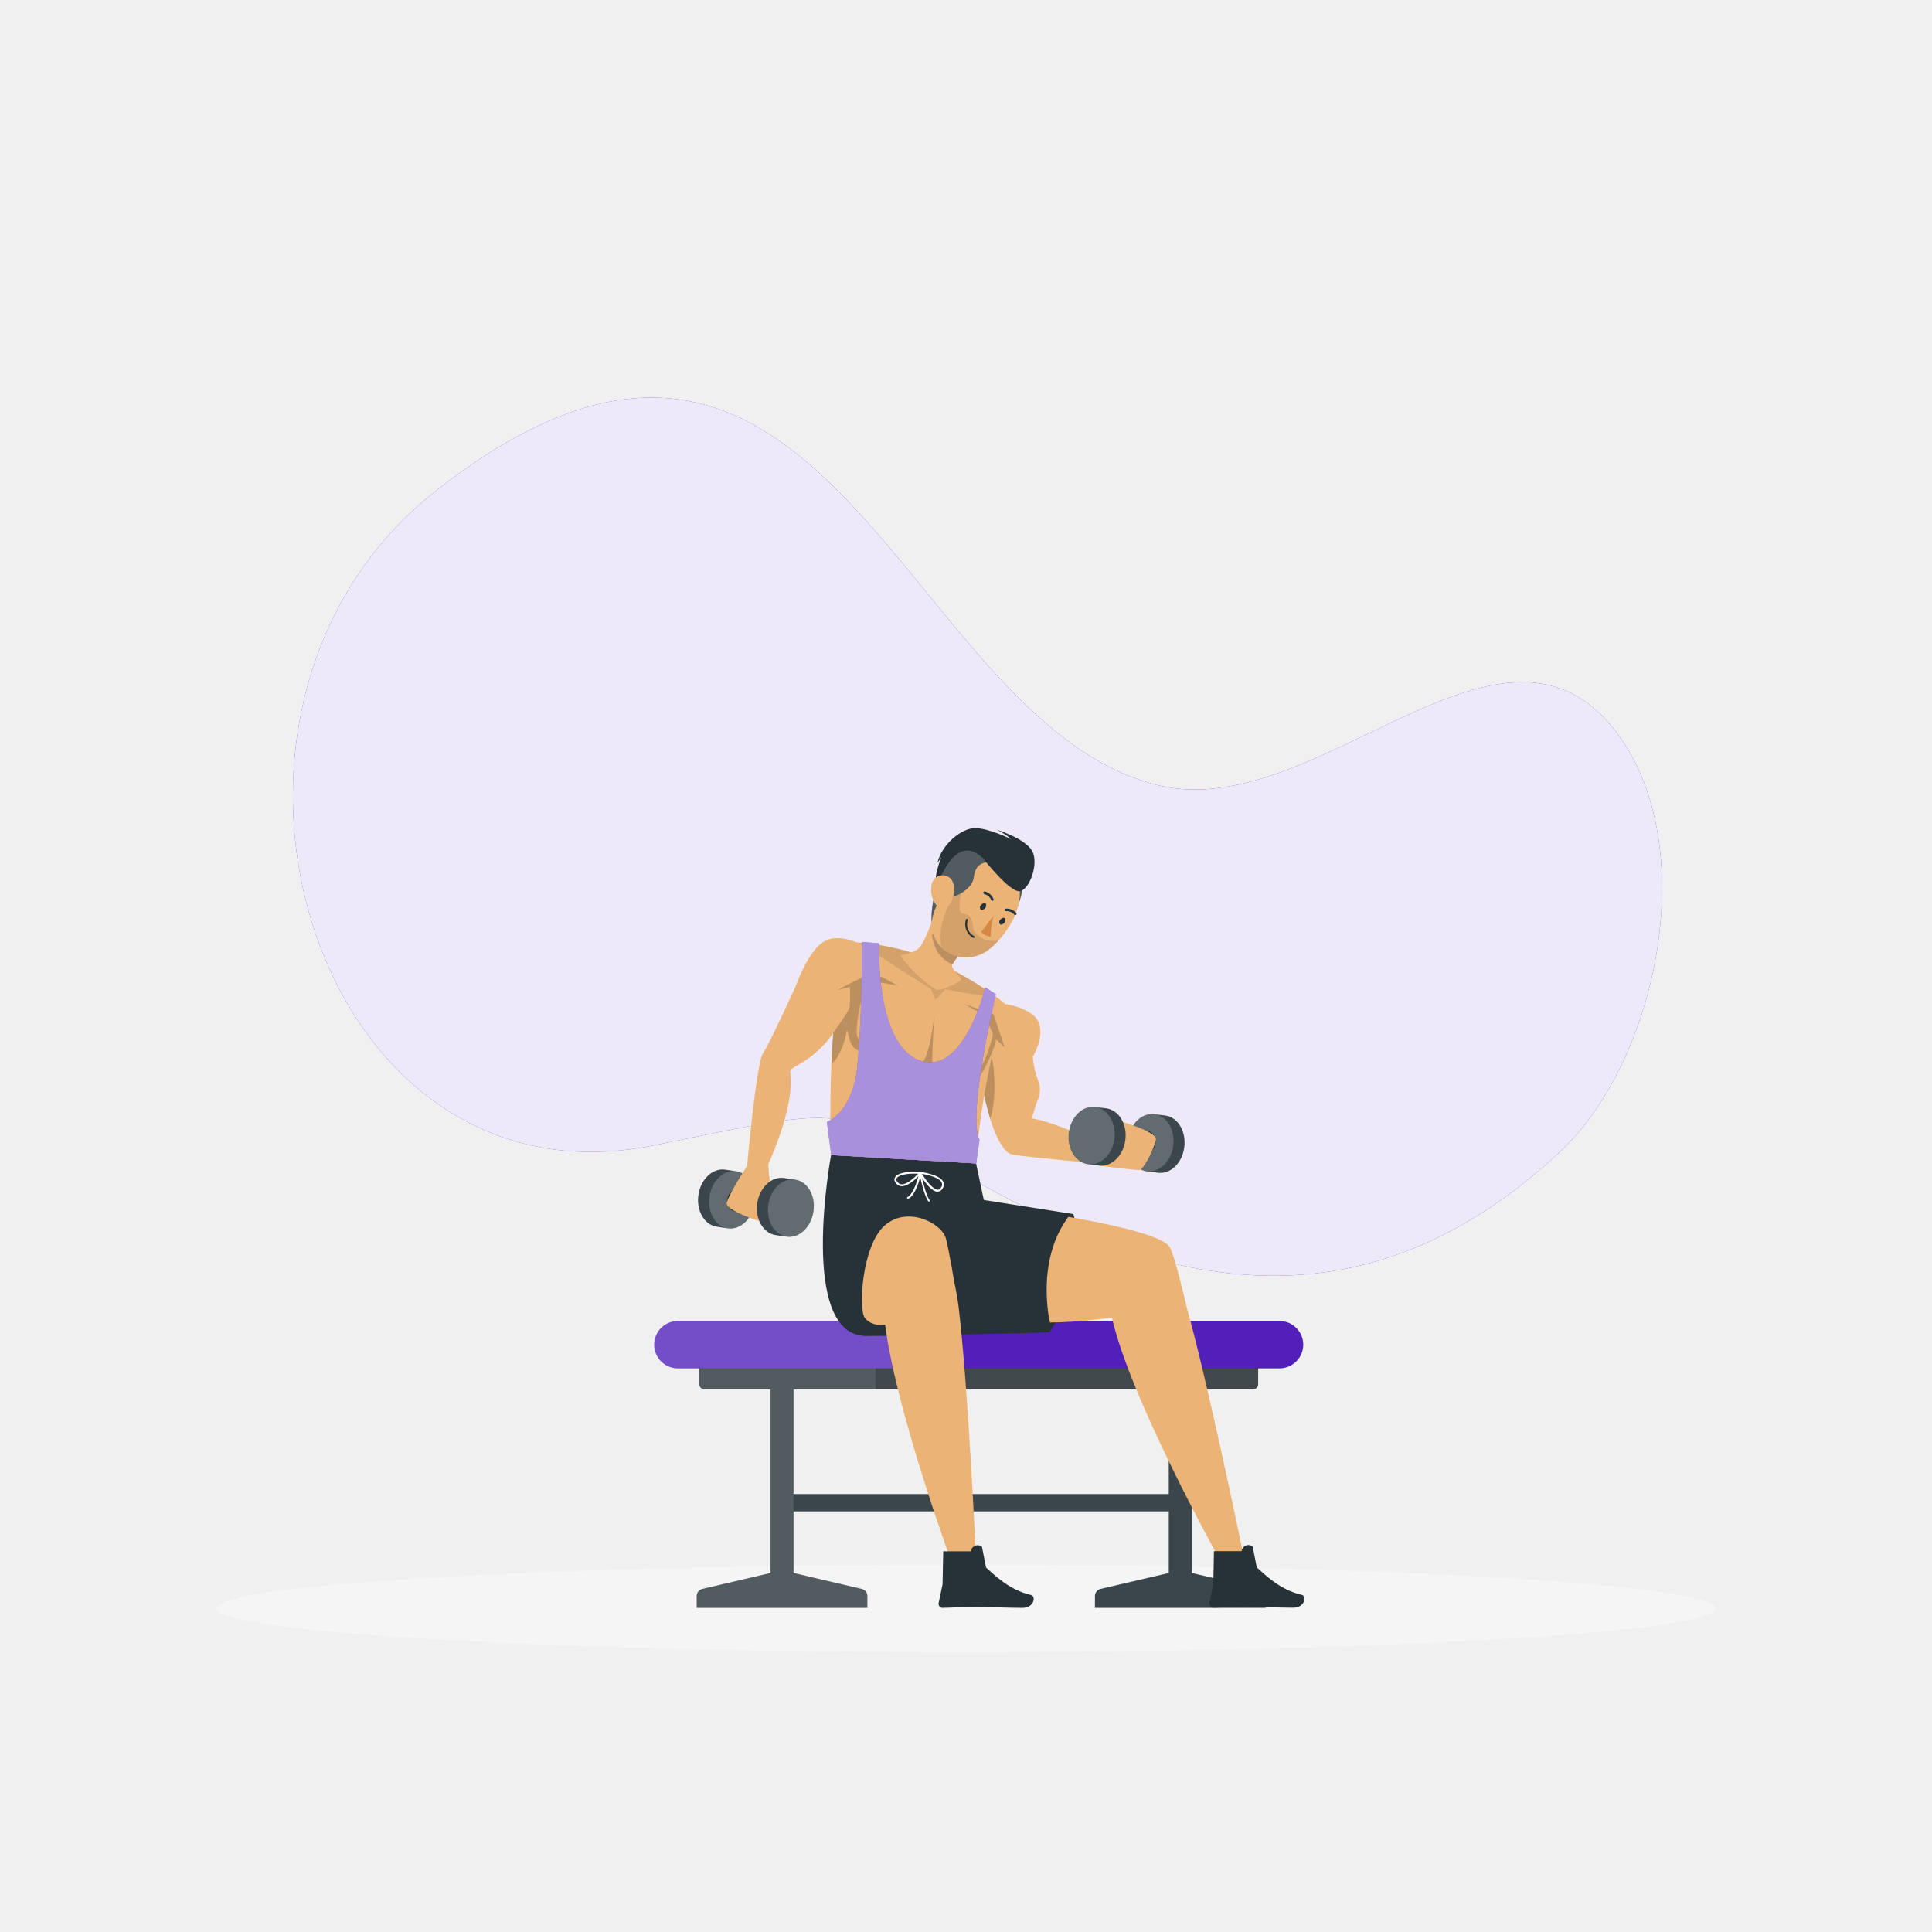
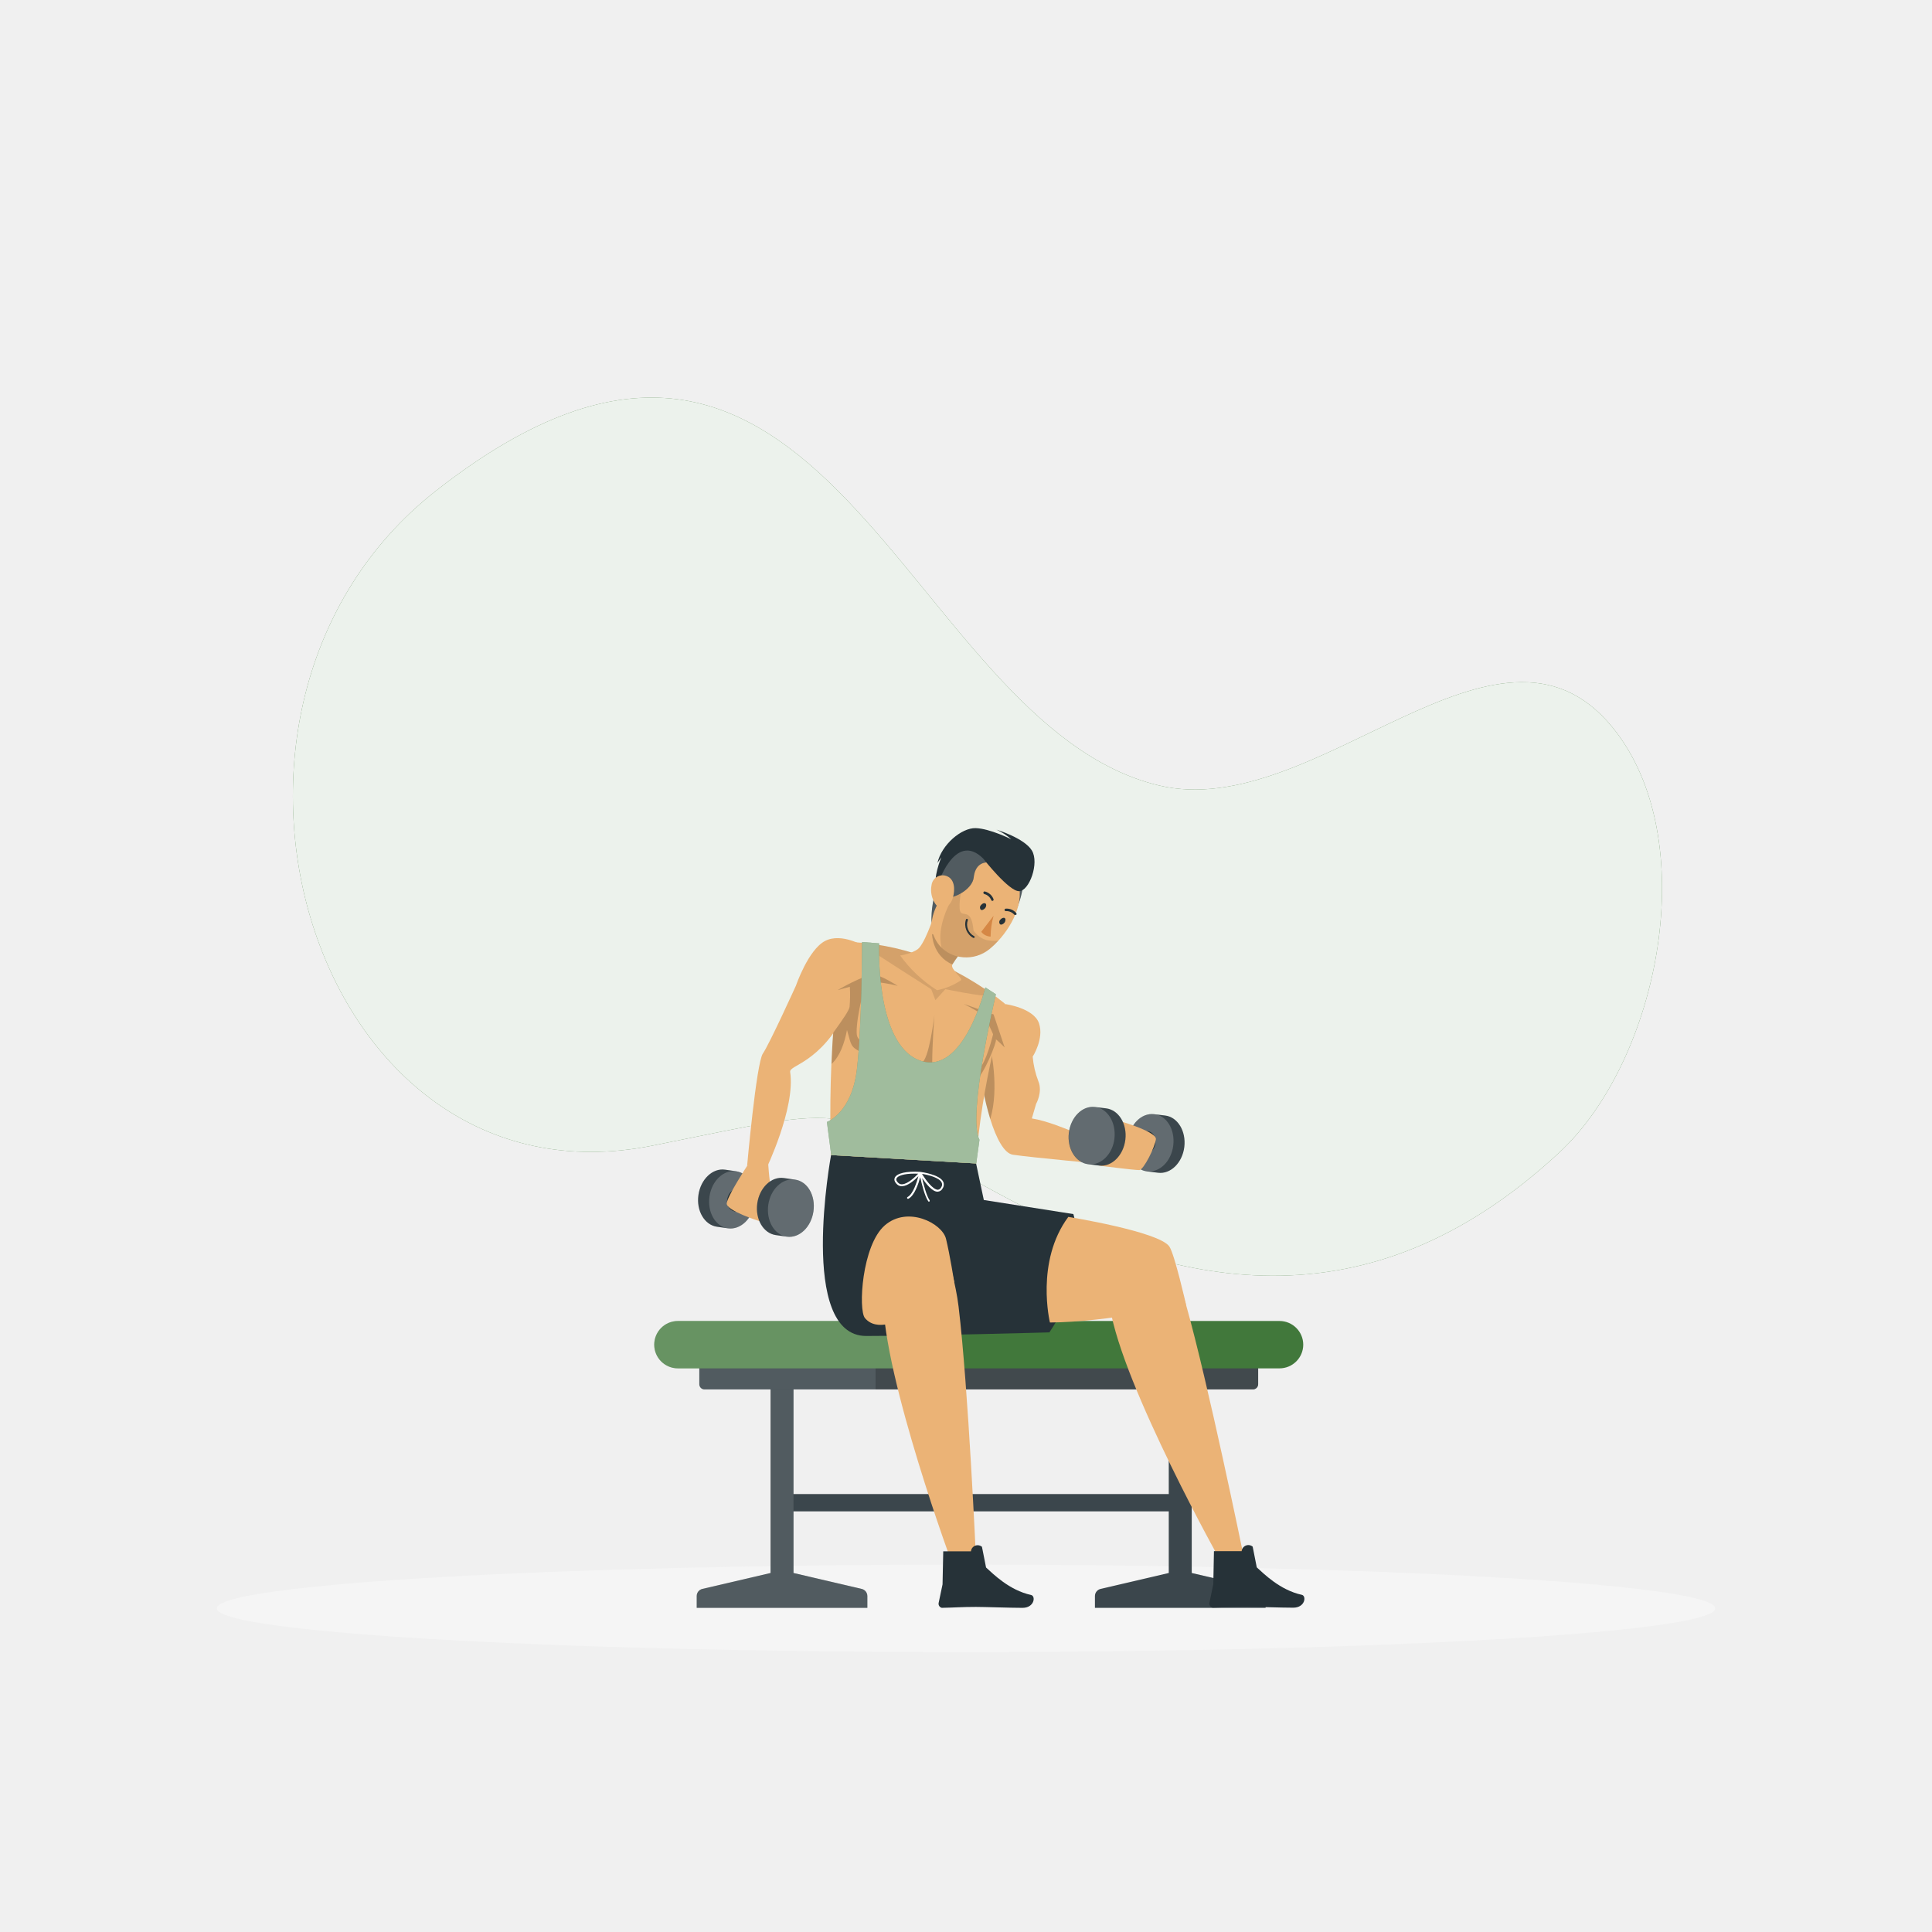
<svg xmlns="http://www.w3.org/2000/svg" viewBox="0 0 500 500">
  <g id="freepik--background-simple--inject-39">
-     <path d="M299.91,203.27C233.53,187.37,213.67,47.93,112.85,127,41.32,183.09,80.6,314.22,168.91,296.48,222.37,285.74,214.18,285,258.57,309c45,24.28,94.93,35.74,145-10.75,25.89-24.06,37.35-81.33,13.61-110.18C387.47,152,340.47,213,299.91,203.27Z" style="fill:#5120BA" />
+     <path d="M299.91,203.27C233.53,187.37,213.67,47.93,112.85,127,41.32,183.09,80.6,314.22,168.91,296.48,222.37,285.74,214.18,285,258.57,309c45,24.28,94.93,35.74,145-10.75,25.89-24.06,37.35-81.33,13.61-110.18C387.47,152,340.47,213,299.91,203.27Z" style="fill:#41783B" />
    <path d="M299.91,203.27C233.53,187.37,213.67,47.93,112.85,127,41.32,183.09,80.6,314.22,168.91,296.48,222.37,285.74,214.18,285,258.57,309c45,24.28,94.93,35.74,145-10.75,25.89-24.06,37.35-81.33,13.61-110.18C387.47,152,340.47,213,299.91,203.27Z" style="fill:#fff;opacity:0.9" />
  </g>
  <g id="freepik--Shadow--inject-39">
    <ellipse id="freepik--path--inject-39" cx="250" cy="416.24" rx="193.89" ry="11.32" style="fill:#f5f5f5" />
  </g>
  <g id="freepik--Character--inject-39">
    <path d="M326.07,411.21l-17.65-4.12V357.24h-5.94v29.43H201v4.47H302.48v15.95l-17.64,4.12a1.9,1.9,0,0,0-1.47,1.85v3.05h44.16v-3.05A1.89,1.89,0,0,0,326.07,411.21Z" style="fill:#263238" />
    <path d="M326.07,411.21l-17.65-4.12V357.24h-5.94v29.43H201v4.47H302.48v15.95l-17.64,4.12a1.9,1.9,0,0,0-1.47,1.85v3.05h44.16v-3.05A1.89,1.89,0,0,0,326.07,411.21Z" style="fill:#fff;opacity:0.1;isolation:isolate" />
    <path d="M205.36,407.09V357.24h-5.94v49.85l-17.65,4.12a1.89,1.89,0,0,0-1.46,1.85v3.05h44.16v-3.05a1.9,1.9,0,0,0-1.47-1.85Z" style="fill:#263238" />
    <path d="M205.36,407.09V357.24h-5.94v49.85l-17.65,4.12a1.89,1.89,0,0,0-1.46,1.85v3.05h44.16v-3.05a1.9,1.9,0,0,0-1.47-1.85Z" style="fill:#fff;opacity:0.2;isolation:isolate" />
    <path d="M181,351.16H325.61a0,0,0,0,1,0,0v7.07a1.35,1.35,0,0,1-1.35,1.35H182.33a1.35,1.35,0,0,1-1.35-1.35v-7.07A0,0,0,0,1,181,351.16Z" style="fill:#263238" />
    <path d="M325.61,351.16v7.06a1.35,1.35,0,0,1-1.35,1.35H182.33a1.35,1.35,0,0,1-1.35-1.35v-7.06Z" style="fill:#fff;opacity:0.2;isolation:isolate" />
    <path d="M325.61,351.16v7.06a1.35,1.35,0,0,1-1.35,1.35H226.6v-8.41Z" style="opacity:0.2;isolation:isolate" />
-     <path d="M337.28,348a6.15,6.15,0,0,1-6.13,6.13H175.44a6.13,6.13,0,0,1,0-12.26H331.15A6.15,6.15,0,0,1,337.28,348Z" style="fill:#5120BA" />
+     <path d="M337.28,348a6.15,6.15,0,0,1-6.13,6.13H175.44a6.13,6.13,0,0,1,0-12.26H331.15A6.15,6.15,0,0,1,337.28,348Z" style="fill:#41783B" />
    <path d="M237.22,348a6.15,6.15,0,0,1-6.14,6.13H175.44a6.13,6.13,0,0,1,0-12.26h55.64A6.15,6.15,0,0,1,237.22,348Z" style="fill:#fff;opacity:0.2;isolation:isolate" />
    <g id="freepik--group--inject-39">
      <path d="M286.94,297.34l-.58,4s-19.54-1.79-24.23-2.5c-2.25-.34-4.29-4.21-5.85-9.22a76.79,76.79,0,0,1-3-15.77c-.05-.5-.08-1-.11-1.46l-2.17-1,9.15-11.54s7.41,1,8.75,5-1.64,8.61-1.64,8.61a23,23,0,0,0,1.45,6.32c1.19,2.83-.57,5.91-.57,5.91l-1.1,3.76C274.63,290.67,286.94,297.34,286.94,297.34Z" style="fill:#ebb376" />
      <path d="M296.88,303.16l2.86.35c3.24.39,6.27-2.6,6.76-6.69s-1.72-7.73-4.95-8.12l-2.86-.35c-3.24-.4-6.27,2.6-6.77,6.69S293.64,302.76,296.88,303.16Z" style="fill:#263238" />
      <path d="M296.88,303.16l2.86.35c3.24.39,6.27-2.6,6.76-6.69s-1.72-7.73-4.95-8.12l-2.86-.35c-3.24-.4-6.27,2.6-6.77,6.69S293.64,302.76,296.88,303.16Z" style="fill:#fff;opacity:0.1;isolation:isolate" />
      <path d="M291.92,295c.5-4.09,3.53-7.09,6.77-6.69s5.45,4,4.95,8.12-3.52,7.08-6.76,6.69S291.43,299.13,291.92,295Z" style="fill:#fff;opacity:0.2;isolation:isolate" />
      <path d="M285.73,297.2l10.66,1.3c1.25.16,2.43-1,2.63-2.6s-.67-3-1.93-3.15l-10.65-1.3a2.65,2.65,0,0,0-2.63,2.6C283.62,295.64,284.48,297.05,285.73,297.2Z" style="fill:#263238" />
      <path d="M294.84,302.82c1.12,0,4.15-6.12,4.31-8s-8.55-4.44-8.55-4.44l-6.12,11.29S293.45,302.82,294.84,302.82Z" style="fill:#ebb376" />
      <path d="M281.61,301.3l2.87.35c3.23.39,6.26-2.61,6.76-6.69s-1.72-7.73-5-8.12l-2.86-.35c-3.24-.4-6.26,2.6-6.76,6.69S278.38,300.9,281.61,301.3Z" style="fill:#263238" />
      <path d="M281.61,301.3l2.87.35c3.23.39,6.26-2.61,6.76-6.69s-1.72-7.73-5-8.12l-2.86-.35c-3.24-.4-6.26,2.6-6.76,6.69S278.38,300.9,281.61,301.3Z" style="fill:#fff;opacity:0.1;isolation:isolate" />
      <path d="M276.66,293.18c.5-4.09,3.52-7.09,6.76-6.69s5.45,4,5,8.12-3.53,7.08-6.77,6.69S276.16,297.27,276.66,293.18Z" style="fill:#fff;opacity:0.2;isolation:isolate" />
      <path d="M256.28,289.61a76.79,76.79,0,0,1-3-15.77c1.61-1.57,3-2.77,3-2.77S258.74,281.45,256.28,289.61Z" style="opacity:0.2;isolation:isolate" />
      <path d="M215.08,298.93l37.53,2.17,2,9.46,23.17,3.64s4.75,14.4-6.2,30.62c0,0-33.73.93-47.4.93C206.4,345.75,215.08,298.93,215.08,298.93Z" style="fill:#263238" />
      <path d="M240.43,311a.24.24,0,0,1-.2-.11c-.89-1.27-1.7-4.52-2.08-6.23-.45,1.66-1.44,4.7-3,5.54a.25.25,0,1,1-.24-.43c1.41-.78,2.36-3.83,2.77-5.38-.94,1-2.69,2.51-4.17,2.6a1.75,1.75,0,0,1-1.33-.46c-.8-.74-.78-1.34-.62-1.72.5-1.17,3-1.76,6.59-1.53h0c.45.06,5,.68,5.95,2.54a1.71,1.71,0,0,1-.14,1.71,1.52,1.52,0,0,1-1.32.88h0c-1.4,0-3-2.1-4-3.52.4,1.74,1.15,4.6,1.93,5.72a.24.24,0,0,1-.06.34A.3.3,0,0,1,240.43,311Zm-1.79-7.15c.88,1.44,2.75,4,4.05,4.06h0a1.05,1.05,0,0,0,.89-.63,1.23,1.23,0,0,0,.12-1.24C243.1,304.76,240.2,304.05,238.64,303.8Zm-2-.12c-2.8,0-4.34.6-4.63,1.27-.18.42.17.87.5,1.16a1.19,1.19,0,0,0,1,.33c1.46-.09,3.35-1.92,4.12-2.74Z" style="fill:#fff" />
      <path d="M302.63,322.6c-2.67-3.89-26.15-7.67-26.15-7.67-8.59,11.56-4.76,27.33-4.76,27.33,14.9-.07,35.24-4.57,35.24-4.57S304,324.64,302.63,322.6Z" style="fill:#ebb376" />
      <path d="M283.8,328.74a43.2,43.2,0,0,1,3.46,9.64c3.33,20.55,28.9,66.13,28.9,66.13L321.7,402s-9-43.9-14.74-64.27c-1.6-5.67-4.66-11.89-5.44-14.5Z" style="fill:#ebb376" />
      <path d="M313,414.79,314,410l.17-8.56h7.17a1.74,1.74,0,0,1,2.85-1.17l1.06,5.36c1.81,1.63,6,5.88,11.66,7.11,1.26.28.86,3.33-2.23,3.33s-9.81-.24-12-.24c-3.62,0-5.72.18-8.61.23l-.24,0A1.08,1.08,0,0,1,313,414.79Z" style="fill:#263238" />
      <path d="M226.6,325.7a43.51,43.51,0,0,1,1.92,10.06c.08,20.81,18.22,69.82,18.22,69.82l5.87-1.64s-2-44.77-4.53-65.79c-.69-5.85-2.74-12.47-3.11-15.17Z" style="fill:#ebb376" />
      <path d="M242.93,414.79l1-4.75.18-8.56h7.17a1.74,1.74,0,0,1,2.85-1.17l1.06,5.36c1.81,1.63,6,5.88,11.65,7.11,1.27.28.86,3.33-2.22,3.33s-9.82-.24-12.05-.24c-3.63,0-5.73.18-8.62.23a.85.85,0,0,1-.23,0A1.08,1.08,0,0,1,242.93,414.79Z" style="fill:#263238" />
      <path d="M223.85,341.12c-1.78-2.12-.79-18.86,5.14-24s14.84-.54,15.83,3.47,2.13,11.2,2.13,11.2S229.78,348.16,223.85,341.12Z" style="fill:#ebb376" />
      <path d="M260.12,259.81s-6.3,21-7.51,41.28l-37.53-2.16s-.48-10.43.08-23.54c.14-3.34.34-6.86.64-10.43A145.6,145.6,0,0,1,219,243.79a46.78,46.78,0,0,1,5,.31,63.39,63.39,0,0,1,10.1,1.88h0a52.74,52.74,0,0,1,8,2.89c1.77.81,3.44,1.64,5,2.45h0a87.51,87.51,0,0,1,10.6,6.58C259.27,259.08,260.12,259.81,260.12,259.81Z" style="fill:#ebb376" />
      <path d="M190.5,303.12l-2.86-.41c-3.22-.46-6.31,2.48-6.89,6.56s1.57,7.75,4.8,8.21l2.85.41c3.23.45,6.32-2.48,6.89-6.56S193.73,303.57,190.5,303.12Z" style="fill:#263238" />
      <path d="M190.5,303.12l-2.86-.41c-3.22-.46-6.31,2.48-6.89,6.56s1.57,7.75,4.8,8.21l2.85.41c3.23.45,6.32-2.48,6.89-6.56S193.73,303.57,190.5,303.12Z" style="fill:#fff;opacity:0.1;isolation:isolate" />
      <path d="M195.29,311.33c-.57,4.08-3.66,7-6.89,6.56s-5.37-4.14-4.79-8.22,3.66-7,6.89-6.55S195.87,307.25,195.29,311.33Z" style="fill:#fff;opacity:0.2;isolation:isolate" />
      <path d="M201.52,309.29l-10.62-1.51c-1.25-.18-2.45,1-2.68,2.55a2.65,2.65,0,0,0,1.87,3.19L200.71,315a2.67,2.67,0,0,0,2.68-2.55C203.61,310.89,202.78,309.46,201.52,309.29Z" style="fill:#263238" />
      <path d="M223.87,245s-6-3.76-10.36-1.47S206,255.06,206,255.06s-6.88,15.15-8.57,17.6-4.08,29.08-4.08,29.08l4.86.94s7.71-15.95,6.28-25.26c-.28-1.85,7.78-2.11,14.61-15.75,0,0,4-5.22,4.87-9.12A16.84,16.84,0,0,0,223.87,245Z" style="fill:#ebb376" />
      <path d="M193.35,301.74s-5.09,7.79-5.28,9.68,8.46,4.61,8.46,4.61,3.47-7.8,3-8.94-.79-7-.79-7Z" style="fill:#ebb376" />
      <path d="M205.72,305.28l-2.85-.41c-3.23-.46-6.31,2.48-6.89,6.56s1.57,7.75,4.79,8.21l2.86.41c3.23.45,6.31-2.48,6.89-6.56S209,305.73,205.72,305.28Z" style="fill:#263238" />
      <path d="M205.72,305.28l-2.85-.41c-3.23-.46-6.31,2.48-6.89,6.56s1.57,7.75,4.79,8.21l2.86.41c3.23.45,6.31-2.48,6.89-6.56S209,305.73,205.72,305.28Z" style="fill:#fff;opacity:0.1;isolation:isolate" />
      <path d="M210.52,313.49c-.58,4.08-3.66,7-6.89,6.56s-5.37-4.14-4.8-8.22,3.67-7,6.89-6.55S211.1,309.41,210.52,313.49Z" style="fill:#fff;opacity:0.2;isolation:isolate" />
      <path d="M257.67,257.92c-4.37-.07-13-1.93-13-1.93l-2.59,2.85L241,256s-15.52-9.81-15.92-10.33A13.15,13.15,0,0,1,224,244.1a63.39,63.39,0,0,1,10.1,1.88h0a52.74,52.74,0,0,1,8,2.89c1.77.81,3.44,1.64,5,2.45h0A87.51,87.51,0,0,1,257.67,257.92Z" style="opacity:0.1;isolation:isolate" />
      <path d="M246.48,249.59c-.69,1.15,2.82,3.64,2.23,4.1a17.13,17.13,0,0,1-6.2,2.58,34.49,34.49,0,0,1-9.56-9c1.31-.12,4.05-1,4.88-1.91,2.13-2.38,4.43-10.12,4.43-10.12l8.38,9s-.19.19-.49.53A35.53,35.53,0,0,0,246.48,249.59Z" style="fill:#ebb376" />
      <path d="M241.21,241.74s.09,5.65,5.27,7.85a35.53,35.53,0,0,1,3.67-4.83c-.31-.32-.52-.52-.52-.52Z" style="opacity:0.2;isolation:isolate" />
      <path d="M264.82,228.87s-1.07,10.42-7.22,11.32,2-14.74,2-14.74Z" style="fill:#263238" />
      <path d="M264.82,228.87s-1.07,10.42-7.22,11.32,2-14.74,2-14.74Z" style="fill:#fff;opacity:0.2;isolation:isolate" />
      <path d="M258.37,243.46a21.62,21.62,0,0,1-2.27,2.16,8.89,8.89,0,0,1-.82.59,9.57,9.57,0,0,1-6.91,1.42,9.16,9.16,0,0,1-4.69-2.36,8.58,8.58,0,0,1-2.52-5.18c-.64-4.86,1.86-8,5.67-13.66a9.17,9.17,0,0,1,3.15-3,9.31,9.31,0,0,1,12.74,3.36C265.81,232.06,262.44,239,258.37,243.46Z" style="fill:#ebb376" />
      <path d="M258.37,243.46a21.62,21.62,0,0,1-2.27,2.16,8.89,8.89,0,0,1-.82.59,9.57,9.57,0,0,1-6.91,1.42,9.16,9.16,0,0,1-4.69-2.36c-.83-3.28-.11-7.64,2.95-13.18l2.14-1.45s-1,4.92,0,5.61,2.7-.64,3.18,4.58a6.11,6.11,0,0,0,3.28,2.44A11.09,11.09,0,0,0,258.37,243.46Z" style="opacity:0.1;isolation:isolate" />
      <path d="M253.9,234.22a.87.87,0,0,0-.08,1.2c.29.22.8,0,1.13-.4s.38-1,.09-1.2S254.25,233.78,253.9,234.22Z" style="fill:#263238" />
      <path d="M258.89,238a.87.87,0,0,0-.08,1.2c.29.22.8,0,1.13-.4s.37-1,.09-1.2S259.21,237.61,258.89,238Z" style="fill:#263238" />
      <path d="M257.14,237a20,20,0,0,0-.77,5.39,3.22,3.22,0,0,1-2.42-1.23Z" style="fill:#d58745" />
      <path d="M254.5,231.13a.36.36,0,0,0,.24.25,2.63,2.63,0,0,1,1.78,1.53.32.32,0,1,0,.61-.19h0a3.21,3.21,0,0,0-2.22-2,.32.32,0,0,0-.4.21h0A.43.43,0,0,0,254.5,231.13Z" style="fill:#263238" />
      <path d="M262.81,236.76a.41.41,0,0,0,.19,0,.33.33,0,0,0,0-.46h0a3.22,3.22,0,0,0-2.75-1.14.32.32,0,0,0-.27.37h0a.33.33,0,0,0,.36.27h0a2.63,2.63,0,0,1,2.17.94A.32.32,0,0,0,262.81,236.76Z" style="fill:#263238" />
      <path d="M258.42,220.19c-6.34-3.26-12.79-1.18-16,9.28-1.79,5.91-1.28,9.37-1.28,9.37.06-3.26,3.09-8.1,4-7.79s.34,1.25.34,1.25c2.48-.19,6.23-2.54,6.52-5.23.69-6.33,7.57-3.66,8.26-.88,0,0,2.38,3.71,4.53,2.68S265.77,220,258.42,220.19Z" style="fill:#263238" />
      <path d="M252,242.73a.2.2,0,0,1-.11,0,4,4,0,0,1-1.9-4.76.25.25,0,0,1,.32-.16.25.25,0,0,1,.16.32,3.41,3.41,0,0,0,1.64,4.15.25.25,0,0,1,.11.34A.24.24,0,0,1,252,242.73Z" style="fill:#263238" />
      <path d="M258.42,220.19c-6.34-3.26-12.79-1.18-16,9.28-1.79,5.91-1.28,9.37-1.28,9.37.06-3.26,3.09-8.1,4-7.79s.34,1.25.34,1.25c2.48-.19,6.23-2.54,6.52-5.23.69-6.33,7.57-3.66,8.26-.88,0,0,2.38,3.71,4.53,2.68S265.77,220,258.42,220.19Z" style="fill:#fff;opacity:0.2;isolation:isolate" />
      <path d="M254.45,222.19s6.66,8.54,9.31,8.45,5.24-7.31,3.29-10.53-9.15-5.39-9.15-5.39a15.09,15.09,0,0,1,3.81,2.48s-5.57-2.79-9.23-2.88-8.79,4.27-9.87,9l1-1.45s-2.36,5.71-1.11,7.65C242.46,229.47,247,214.82,254.45,222.19Z" style="fill:#263238" />
      <path d="M241.08,229.08a6.43,6.43,0,0,0,1,4.86c1.27,1.88,3.38,1.09,4.25-.88.77-1.76,1.07-4.9-.82-6.08A2.9,2.9,0,0,0,241.08,229.08Z" style="fill:#ebb376" />
      <path d="M260,271.07l-2.86-8.54-7.71-2.72s3.6,1.87,4.52,2.59c1.36,1.05,3.06,5.27,3.06,5.27s-1.75,7.44-3.76,9.1c-2.46,2-12,1.82-12-1.38,0-5.34.58-12.73.58-12.73s-1.38,11.91-3.42,12.46c-4.17,1.12-15.45-4.05-16.57-6.92-.7-1.8,1.32-12.79,2.91-13.71s7.58.65,7.58.65-4.49-2.87-6.2-2.9c-2.55,0-9.36,4-9.36,4l3.17-.86a37.6,37.6,0,0,1-.07,5.21c-.2,1-1.65,3.1-4.21,6.65-.3,3.57-.32,4.78-.46,8.12,2.19-2,3.37-5.45,4-8.79.57,1.78.81,3.66,1.69,4.47,3.56,3.29,18.43,6,18.43,6s10,4.5,13.21,2.51c2.08-1.28,5.51-10,5.21-10.5S260,271.07,260,271.07Z" style="opacity:0.2;isolation:isolate" />
-       <path d="M227.53,244.14s-1.14,25.91,10.38,30.26S255,255.53,255,255.53l2.74,1.79s-7.49,31.47-4.25,37.66l-.84,6.12-37.53-2.17L214,290.36s6.46-2.25,7.78-13.72,1.31-32.85,1.31-32.85Z" style="fill:#5120BA" />
+       <path d="M227.53,244.14s-1.14,25.91,10.38,30.26S255,255.53,255,255.53l2.74,1.79s-7.49,31.47-4.25,37.66l-.84,6.12-37.53-2.17L214,290.36s6.46-2.25,7.78-13.72,1.31-32.85,1.31-32.85Z" style="fill:#41783B" />
      <path d="M227.53,244.14s-1.14,25.91,10.38,30.26S255,255.53,255,255.53l2.74,1.79s-7.49,31.47-4.25,37.66l-.84,6.12-37.53-2.17L214,290.36s6.46-2.25,7.78-13.72,1.31-32.85,1.31-32.85Z" style="fill:#fff;opacity:0.5;isolation:isolate" />
    </g>
  </g>
</svg>
